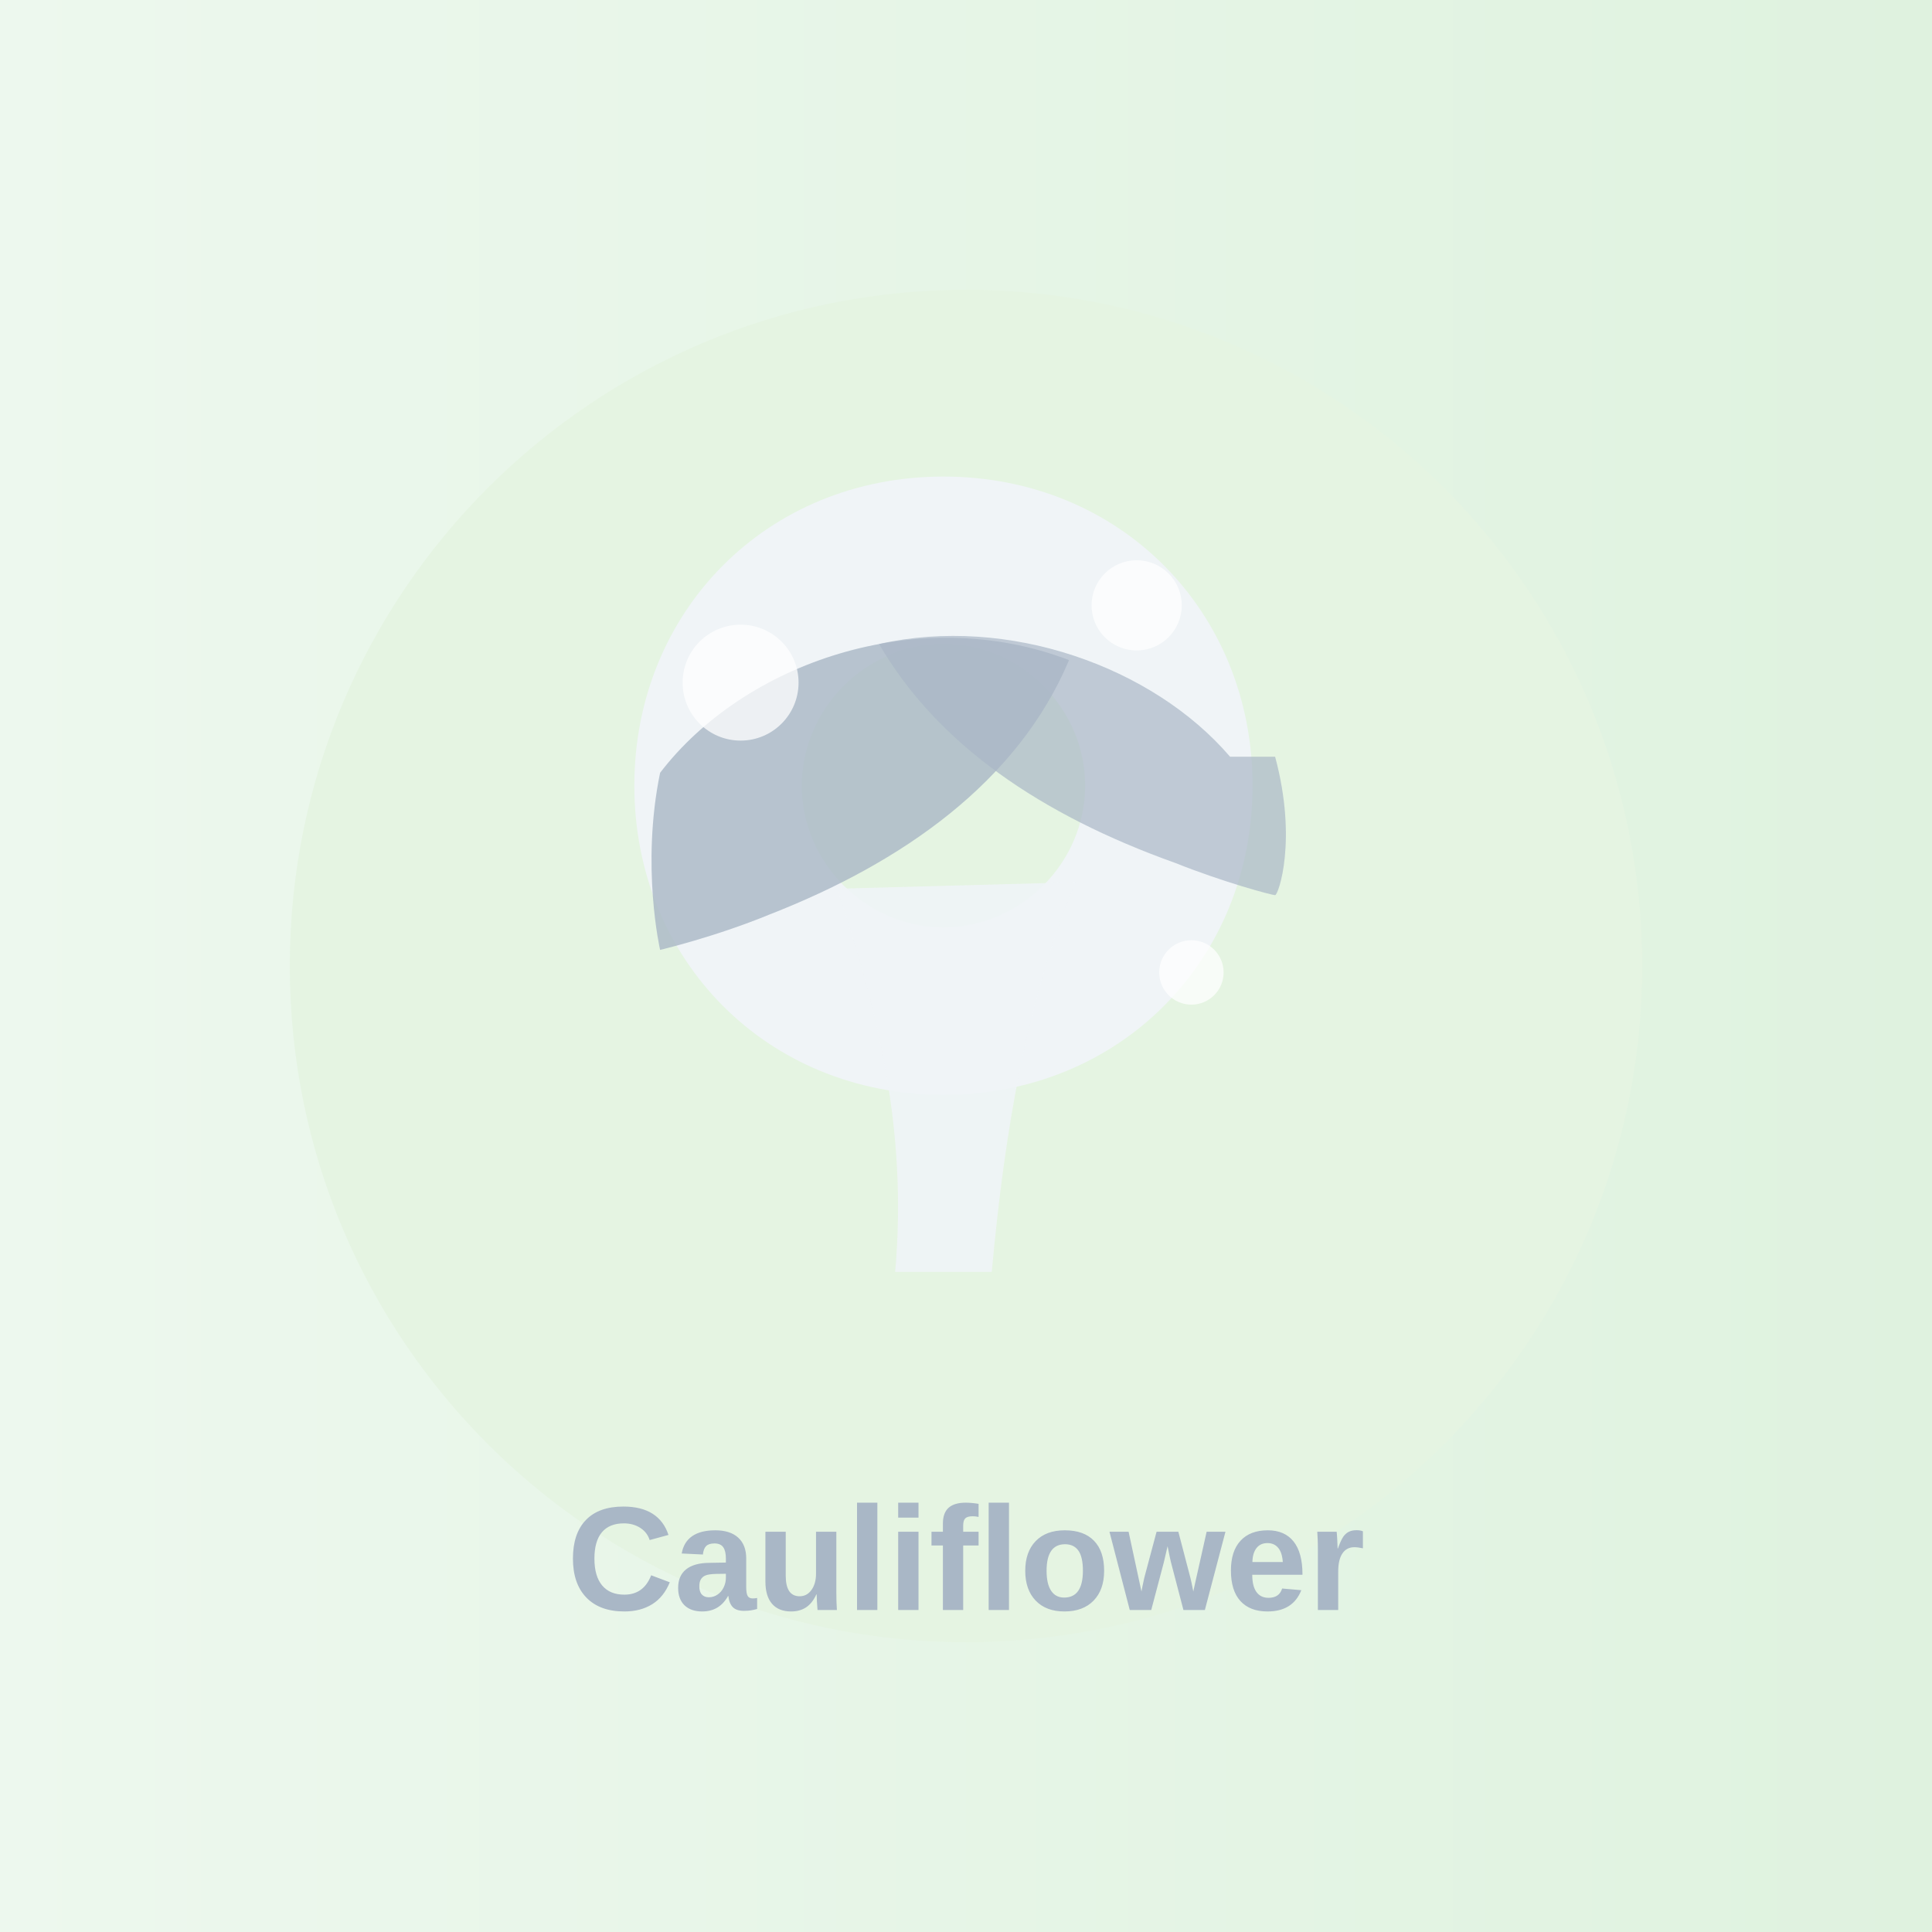
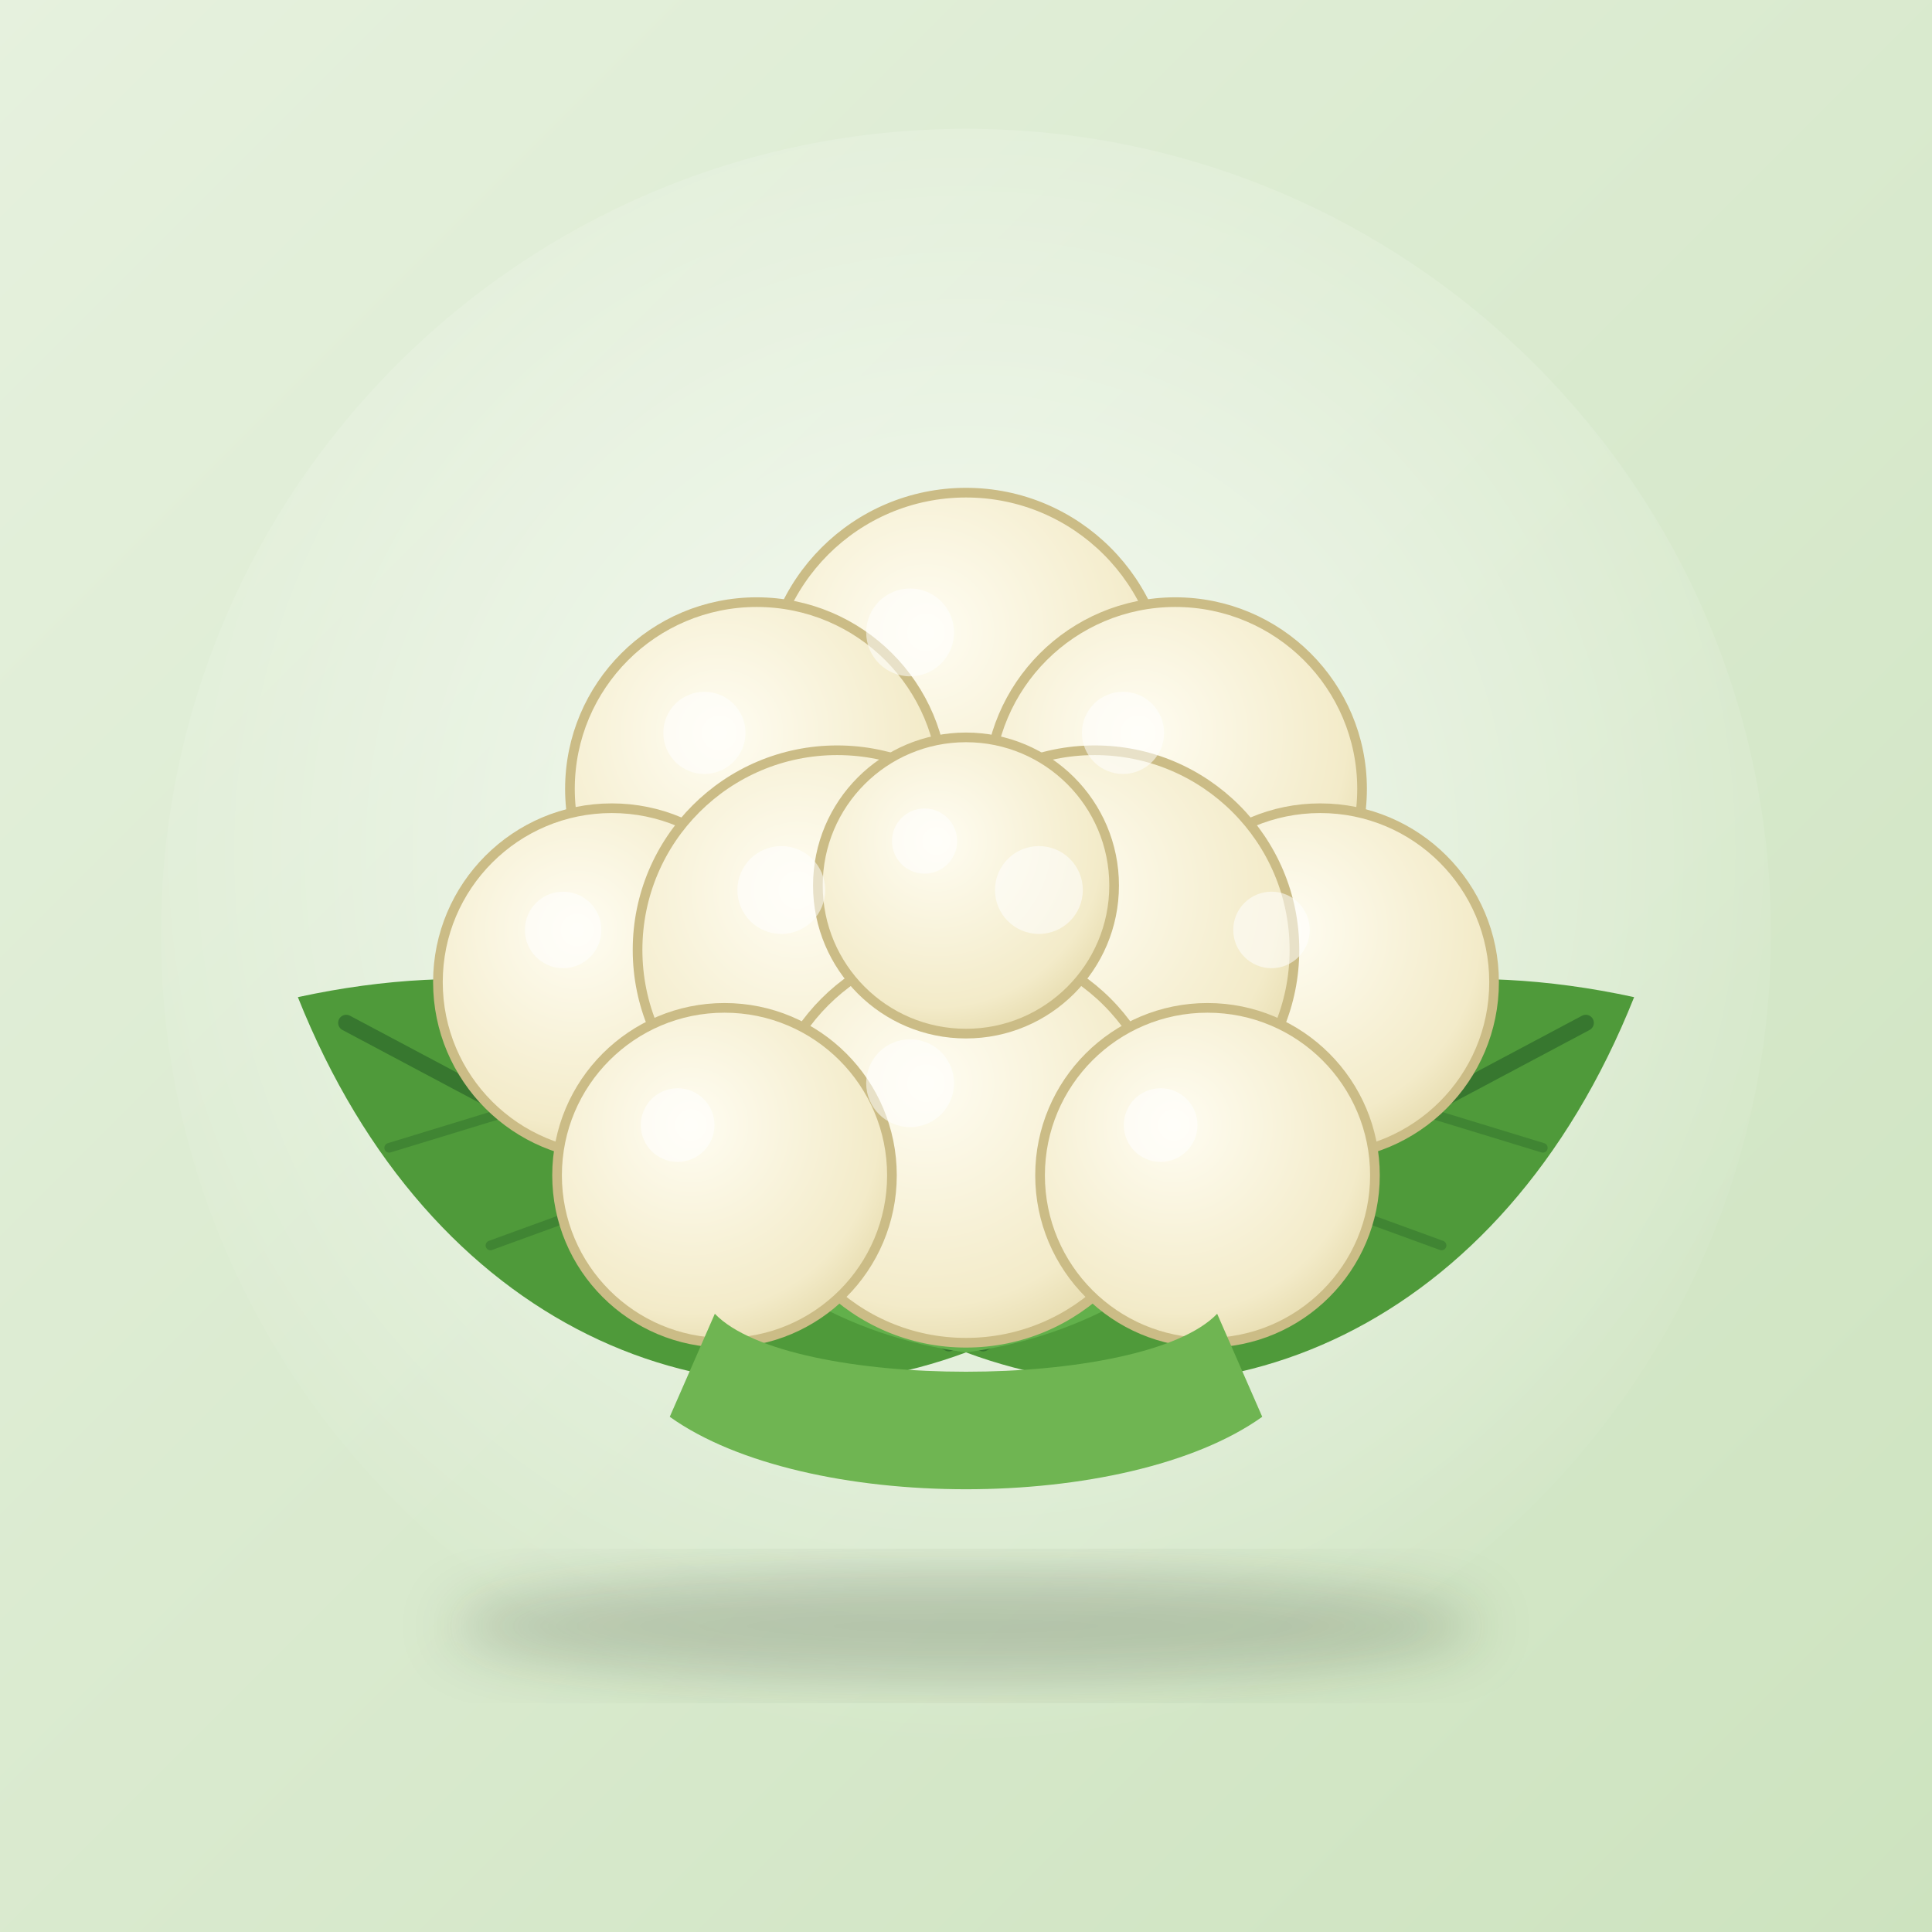
<svg xmlns="http://www.w3.org/2000/svg" width="600" height="600" viewBox="0 0 600 600" role="img" aria-label="Cauliflower">
  <defs>
-     <linearGradient id="bg" x1="0" x2="1">
-       <stop offset="0%" stop-color="#edf8ee" />
-       <stop offset="100%" stop-color="#dff2df" />
+     <linearGradient id="bg" x1="0" y1="0" x2="1" y2="1">
+       <stop offset="0" stop-color="#e6f1de" />
+       <stop offset="1" stop-color="#cde3bf" />
    </linearGradient>
+     <radialGradient id="glow" cx="0.5" cy="0.45" r="0.55">
+       <stop offset="0" stop-color="#ffffff" stop-opacity="0.75" />
+       <stop offset="1" stop-color="#ffffff" stop-opacity="0" />
+     </radialGradient>
+     <filter id="soft" x="-20%" y="-20%" width="140%" height="140%">
+       <feGaussianBlur stdDeviation="9" />
+     </filter>
+     <radialGradient id="cu" cx=".4" cy=".35" r=".8">
+       <stop offset="0" stop-color="#fffdf2" />
+       <stop offset=".7" stop-color="#f3ebc9" />
+       <stop offset="1" stop-color="#ddd09a" />
+     </radialGradient>
  </defs>
  <rect width="600" height="600" fill="url(#bg)" />
-   <circle cx="300" cy="300" r="210" fill="#e5f4e2" />
-   <g fill="#f0f4f7">
-     <path d="M293 148c-55 0-96 42-96 96s41 96 96 96 96-42 96-96-41-96-96-96zm0 52c24 0 44 20 44 44s-20 44-44 44-44-20-44-44 20-44 44-44z" />
-     <path d="M260 276c12 36 22 74 18 119h30c4-44 11-85 26-121l-74 2z" opacity="0.9" />
-     <path d="M205 240c26-34 80-53 127-35-16 38-52 63-93 79-17 7-34 11-34 11s-6-26 0-55z" fill="#a9b7c6" opacity="0.8" />
-     <path d="M382 235c-24-28-69-44-109-35 18 31 50 53 92 68 15 6 30 10 31 10s7-17 0-43z" fill="#a9b7c6" opacity="0.7" />
+   <circle cx="300" cy="290" r="250" fill="url(#glow)" />
+   <ellipse cx="300" cy="505" rx="160" ry="17" fill="#1b2a14" opacity="0.2" filter="url(#soft)" />
+   <g transform="translate(300 420)">
+     <g transform="rotate(-62)">
+       <path d="M0 0 C -62 -55 -72 -150 0 -235 C 72 -150 62 -55 0 0 Z" fill="#4f9a3a" />
+       <path d="M0 -6 L0 -218" stroke="#2f6b2b" stroke-width="5" stroke-linecap="round" fill="none" opacity=".75" />
+       <g stroke="#2f6b2b" stroke-width="3" stroke-linecap="round" fill="none" opacity=".45">
+         <path d="M0 -60 L-34 -92" />
+         <path d="M0 -60 L34 -92" />
+         <path d="M0 -110 L-40 -146" />
+         <path d="M0 -110 L40 -146" />
+         <path d="M0 -160 L-28 -188" />
+         <path d="M0 -160 L28 -188" />
+       </g>
+     </g>
+     <g transform="rotate(62)">
+       <path d="M0 0 C -62 -55 -72 -150 0 -235 C 72 -150 62 -55 0 0 Z" fill="#4f9a3a" />
+       <path d="M0 -6 L0 -218" stroke="#2f6b2b" stroke-width="5" stroke-linecap="round" fill="none" opacity=".75" />
+       <g stroke="#2f6b2b" stroke-width="3" stroke-linecap="round" fill="none" opacity=".45">
+         <path d="M0 -60 L-34 -92" />
+         <path d="M0 -60 L34 -92" />
+         <path d="M0 -110 L-40 -146" />
+         <path d="M0 -110 L40 -146" />
+         <path d="M0 -160 L-28 -188" />
+         <path d="M0 -160 L28 -188" />
+       </g>
+     </g>
+     <g transform="rotate(-34) scale(.9)">
+       <path d="M0 0 C -62 -55 -72 -150 0 -235 C 72 -150 62 -55 0 0 Z" fill="#62b04b" />
+       <path d="M0 -6 L0 -218" stroke="#2f6b2b" stroke-width="5" stroke-linecap="round" fill="none" opacity=".75" />
+       <g stroke="#2f6b2b" stroke-width="3" stroke-linecap="round" fill="none" opacity=".45">
+         <path d="M0 -60 L-34 -92" />
+         <path d="M0 -60 L34 -92" />
+         <path d="M0 -110 L-40 -146" />
+         <path d="M0 -110 L40 -146" />
+         <path d="M0 -160 L-28 -188" />
+         <path d="M0 -160 L28 -188" />
+       </g>
+     </g>
+     <g transform="rotate(34) scale(.9)">
+       <path d="M0 0 C -62 -55 -72 -150 0 -235 C 72 -150 62 -55 0 0 Z" fill="#62b04b" />
+       <path d="M0 -6 L0 -218" stroke="#2f6b2b" stroke-width="5" stroke-linecap="round" fill="none" opacity=".75" />
+       <g stroke="#2f6b2b" stroke-width="3" stroke-linecap="round" fill="none" opacity=".45">
+         <path d="M0 -60 L-34 -92" />
+         <path d="M0 -60 L34 -92" />
+         <path d="M0 -110 L-40 -146" />
+         <path d="M0 -110 L40 -146" />
+         <path d="M0 -160 L-28 -188" />
+         <path d="M0 -160 L28 -188" />
+       </g>
+     </g>
  </g>
-   <g fill="#ffffff" opacity="0.75">
-     <circle cx="230" cy="212" r="18" />
-     <circle cx="353" cy="188" r="14" />
-     <circle cx="370" cy="302" r="10" />
-   </g>
-   <text x="300" y="500" text-anchor="middle" font-size="46" fill="#a9b7c6" font-family="Arial, sans-serif" font-weight="700">Cauliflower</text>
+   <circle cx="300" cy="215" r="62" fill="url(#cu)" stroke="#cbbc86" stroke-width="3" />
+   <circle cx="235" cy="245" r="58" fill="url(#cu)" stroke="#cbbc86" stroke-width="3" />
+   <circle cx="365" cy="245" r="58" fill="url(#cu)" stroke="#cbbc86" stroke-width="3" />
+   <circle cx="190" cy="305" r="54" fill="url(#cu)" stroke="#cbbc86" stroke-width="3" />
+   <circle cx="410" cy="305" r="54" fill="url(#cu)" stroke="#cbbc86" stroke-width="3" />
+   <circle cx="260" cy="295" r="62" fill="url(#cu)" stroke="#cbbc86" stroke-width="3" />
+   <circle cx="340" cy="295" r="62" fill="url(#cu)" stroke="#cbbc86" stroke-width="3" />
+   <circle cx="300" cy="355" r="62" fill="url(#cu)" stroke="#cbbc86" stroke-width="3" />
+   <circle cx="225" cy="365" r="52" fill="url(#cu)" stroke="#cbbc86" stroke-width="3" />
+   <circle cx="375" cy="365" r="52" fill="url(#cu)" stroke="#cbbc86" stroke-width="3" />
+   <circle cx="300" cy="275" r="46" fill="url(#cu)" stroke="#cbbc86" stroke-width="3" />
+   <circle cx="282.64" cy="196.4" r="13.64" fill="#fff" opacity=".55" />
+   <circle cx="218.76" cy="227.6" r="12.76" fill="#fff" opacity=".55" />
+   <circle cx="348.76" cy="227.6" r="12.76" fill="#fff" opacity=".55" />
+   <circle cx="174.88" cy="288.8" r="11.88" fill="#fff" opacity=".55" />
+   <circle cx="394.88" cy="288.8" r="11.88" fill="#fff" opacity=".55" />
+   <circle cx="242.64" cy="276.4" r="13.64" fill="#fff" opacity=".55" />
+   <circle cx="322.64" cy="276.4" r="13.64" fill="#fff" opacity=".55" />
+   <circle cx="282.64" cy="336.4" r="13.64" fill="#fff" opacity=".55" />
+   <circle cx="210.44" cy="349.4" r="11.44" fill="#fff" opacity=".55" />
+   <circle cx="360.44" cy="349.4" r="11.44" fill="#fff" opacity=".55" />
+   <circle cx="287.12" cy="261.2" r="10.12" fill="#fff" opacity=".55" />
+   <path d="M222 408 C245 432 355 432 378 408 L392 440 C350 470 250 470 208 440 Z" fill="#6fb552" />
</svg>
